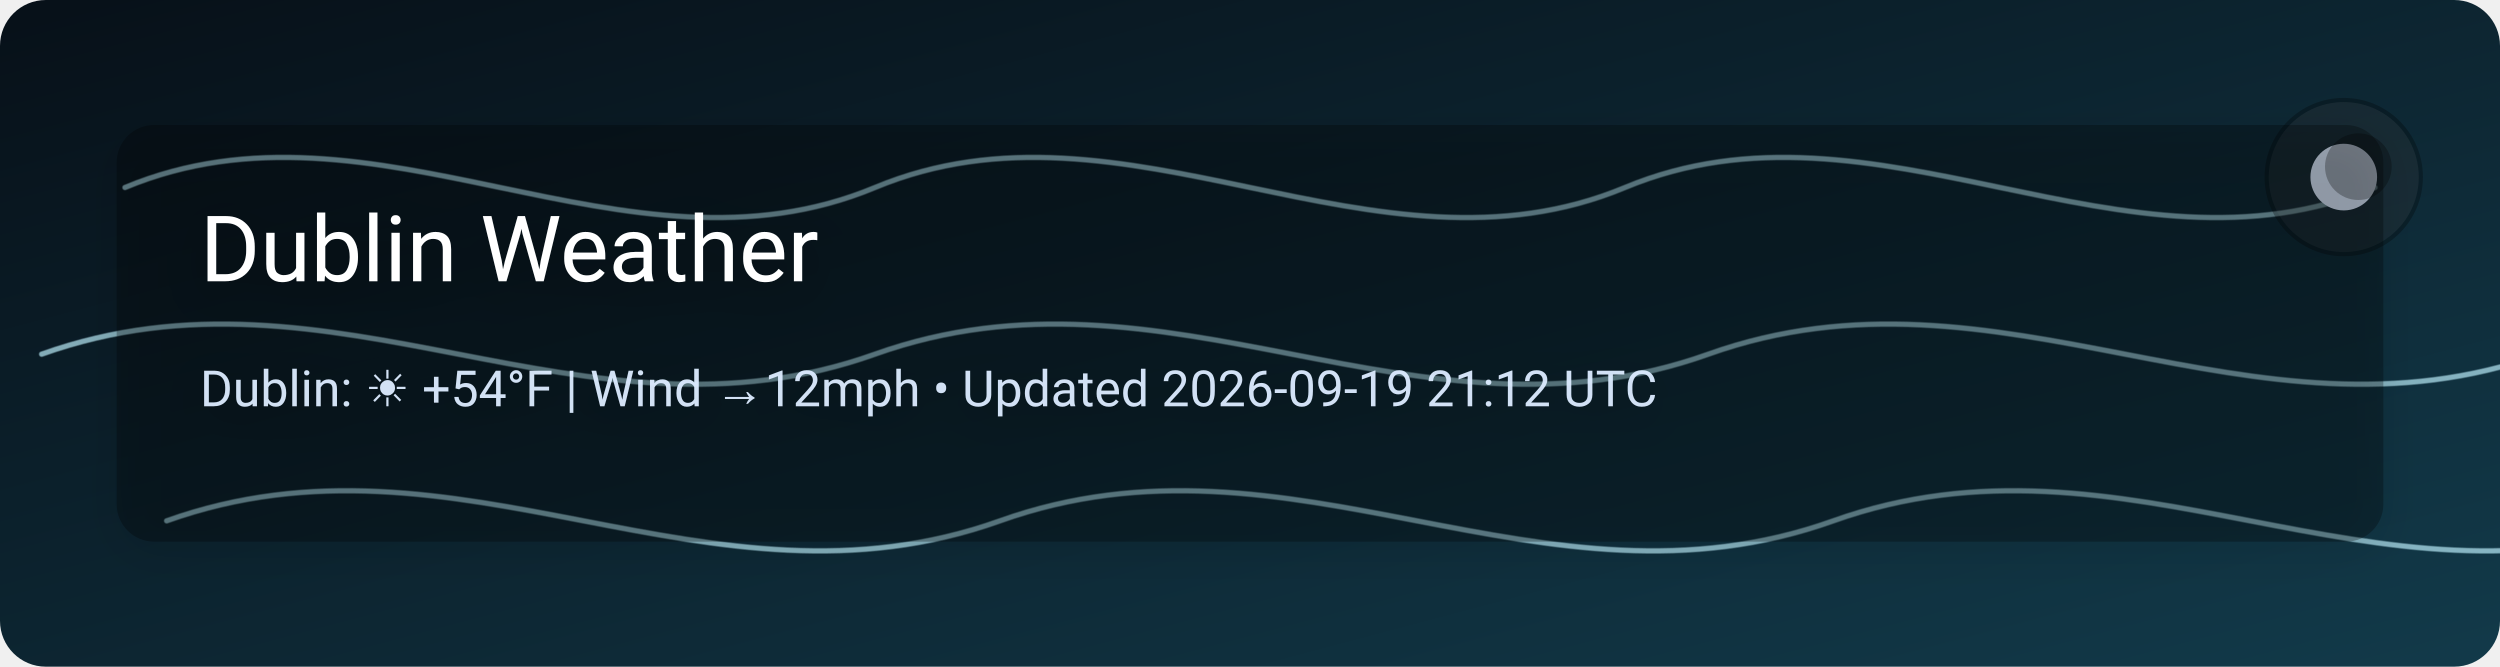
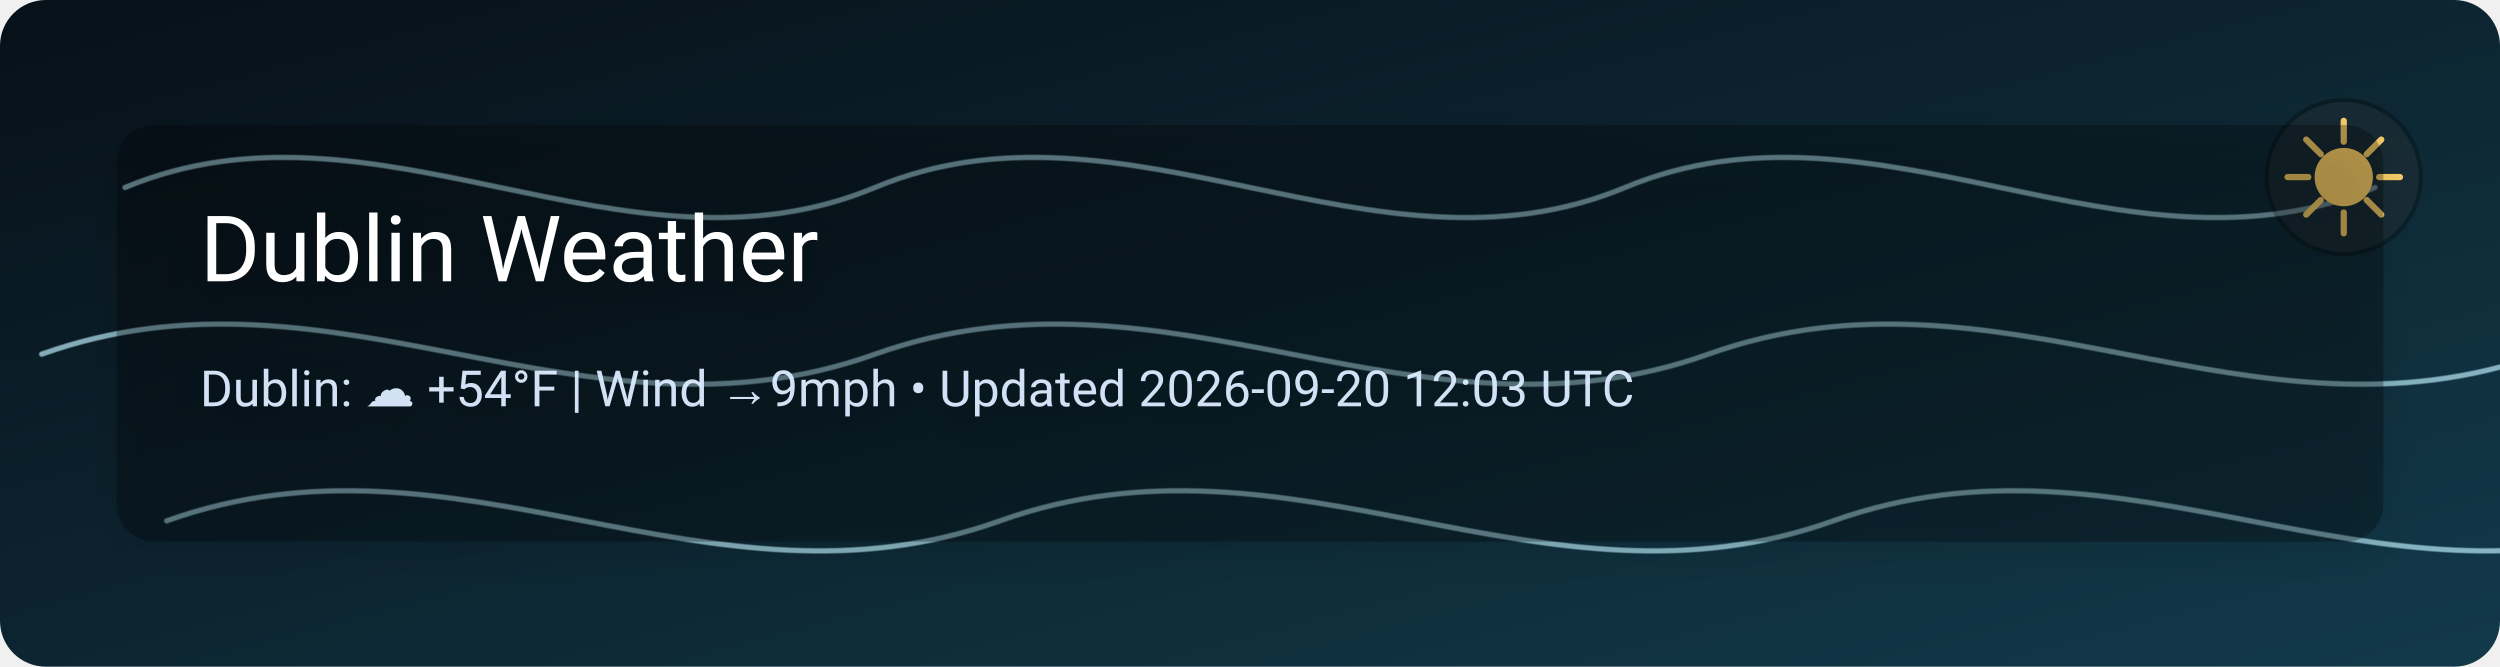
<svg xmlns="http://www.w3.org/2000/svg" width="1200" height="320" viewBox="0 0 1200 320">
  <defs>
    <linearGradient id="g" x1="0" y1="0" x2="1" y2="1">
      <stop offset="0" stop-color="#071018" />
      <stop offset="1" stop-color="#123a4a" />
    </linearGradient>
    <filter id="shadow" x="-20%" y="-20%" width="140%" height="140%">
      <feDropShadow dx="0" dy="6" stdDeviation="10" flood-color="#000" flood-opacity="0.35" />
    </filter>
  </defs>
  <style>
    .title { font: 44px system-ui, -apple-system, Segoe UI, Roboto, Arial; fill: #fff; }
    .sub   { font: 24px system-ui, -apple-system, Segoe UI, Roboto, Arial; fill: #dbeafe; opacity: .95; }
    .card  { fill: rgba(0,0,0,0.28); }

    @keyframes scrollDown { from { transform: translateY(-320px); } to { transform: translateY(0px); } }
    @keyframes scrollRight{ from { transform: translateX(-600px); } to { transform: translateX(0px); } }
    @keyframes scrollLeft { from { transform: translateX(0px); } to { transform: translateX(-600px); } }
    @keyframes driftDiag  { from { transform: translate(-180px,-140px); } to { transform: translate(180px,140px); } }
    @keyframes flash { 0%,90%,100% { opacity: 0; } 91%,93% { opacity: .65; } 94% { opacity: .1; } 95% { opacity: .45; } }

    .layerSlow  { opacity: .22; }
    .layerMed   { opacity: .30; }
    .layerFast  { opacity: .40; }

    .rainSlow { animation: scrollDown 2.6s linear infinite; }
    .rainMed  { animation: scrollDown 1.7s linear infinite; }
    .rainFast { animation: scrollDown 1.1s linear infinite; }

    .windSlow { animation: scrollRight 7.2s linear infinite; }
    .windMed  { animation: scrollRight 4.8s linear infinite; }
    .windFast { animation: scrollRight 3.2s linear infinite; }

    .fogSlow  { animation: scrollLeft 18s ease-in-out infinite; }
    .fogMed   { animation: scrollLeft 12s ease-in-out infinite; }
    .fogFast  { animation: scrollLeft 8s  ease-in-out infinite; }

    .snowSlow { animation: driftDiag 10s linear infinite; }
    .snowMed  { animation: driftDiag 7s  linear infinite; }
    .snowFast { animation: driftDiag 5s  linear infinite; }

    .flash { animation: flash 4.8s infinite; }

    /* Badge subtle float */
    @keyframes bob { 0%,100% { transform: translateY(0px); } 50% { transform: translateY(3px); } }
    .badge { animation: bob 2.8s ease-in-out infinite; }
  </style>
  <rect width="1200" height="320" rx="22" fill="url(#g)" />
  <g class="layerSlow windSlow" fill="none" stroke="#bff3ff" stroke-width="3" stroke-linecap="round">
    <path d="M 60 90 C 180 40, 300 140, 420 90 S 660 140, 780 90 S 1020 140, 1140 90" />
    <path d="M 20 170 C 160 120, 280 220, 420 170 S 680 220, 820 170 S 1080 220, 1220 170" />
    <path d="M 80 250 C 220 200, 340 300, 480 250 S 740 300, 880 250 S 1140 300, 1280 250" />
  </g>
  <g class="layerMed windMed" fill="none" stroke="#bff3ff" stroke-width="2.5" stroke-linecap="round">
    <path d="M 60 90 C 180 40, 300 140, 420 90 S 660 140, 780 90 S 1020 140, 1140 90" />
    <path d="M 20 170 C 160 120, 280 220, 420 170 S 680 220, 820 170 S 1080 220, 1220 170" />
    <path d="M 80 250 C 220 200, 340 300, 480 250 S 740 300, 880 250 S 1140 300, 1280 250" />
  </g>
  <g class="layerFast windFast" fill="none" stroke="#bff3ff" stroke-width="2" stroke-linecap="round">
    <path d="M 60 90 C 180 40, 300 140, 420 90 S 660 140, 780 90 S 1020 140, 1140 90" />
    <path d="M 20 170 C 160 120, 280 220, 420 170 S 680 220, 820 170 S 1080 220, 1220 170" />
    <path d="M 80 250 C 220 200, 340 300, 480 250 S 740 300, 880 250 S 1140 300, 1280 250" />
  </g>
  <g class="badge">
    <circle cx="1125" cy="85" r="38" fill="rgba(0,0,0,0.28)" />
    <circle cx="1125" cy="85" r="36" fill="rgba(255,255,255,0.06)" />
  </g>
  <g class="badge">
-     <circle cx="1125" cy="85" r="16" fill="#dbeafe" />
-     <circle cx="1132" cy="80" r="16" fill="rgba(0,0,0,0.28)" />
+     <circle cx="1125" cy="85" r="14" fill="#ffd36a" />
+     <g stroke="#ffd36a" stroke-width="3" stroke-linecap="round" opacity="0.95">
+       <line x1="1125" y1="58" x2="1125" y2="68" />
+       <line x1="1125" y1="102" x2="1125" y2="112" />
+       <line x1="1098" y1="85" x2="1108" y2="85" />
+       <line x1="1142" y1="85" x2="1152" y2="85" />
+       <line x1="1107" y1="67" x2="1114" y2="74" />
+       <line x1="1136" y1="96" x2="1143" y2="103" />
+       <line x1="1136" y1="74" x2="1143" y2="67" />
+       <line x1="1107" y1="103" x2="1114" y2="96" />
+     </g>
  </g>
  <g filter="url(#shadow)">
    <rect x="56" y="60" width="1088" height="200" rx="18" class="card" />
    <text x="96" y="135" class="title">Dublin Weather</text>
-     <text x="96" y="195" class="sub">Dublin: ☀️  +54°F | Wind →12mph • Updated 2026-09-19 21:12 UTC</text>
+     <text x="96" y="195" class="sub">Dublin: ☁️  +54°F | Wind →9mph • Updated 2026-09-20 12:03 UTC</text>
  </g>
</svg>
